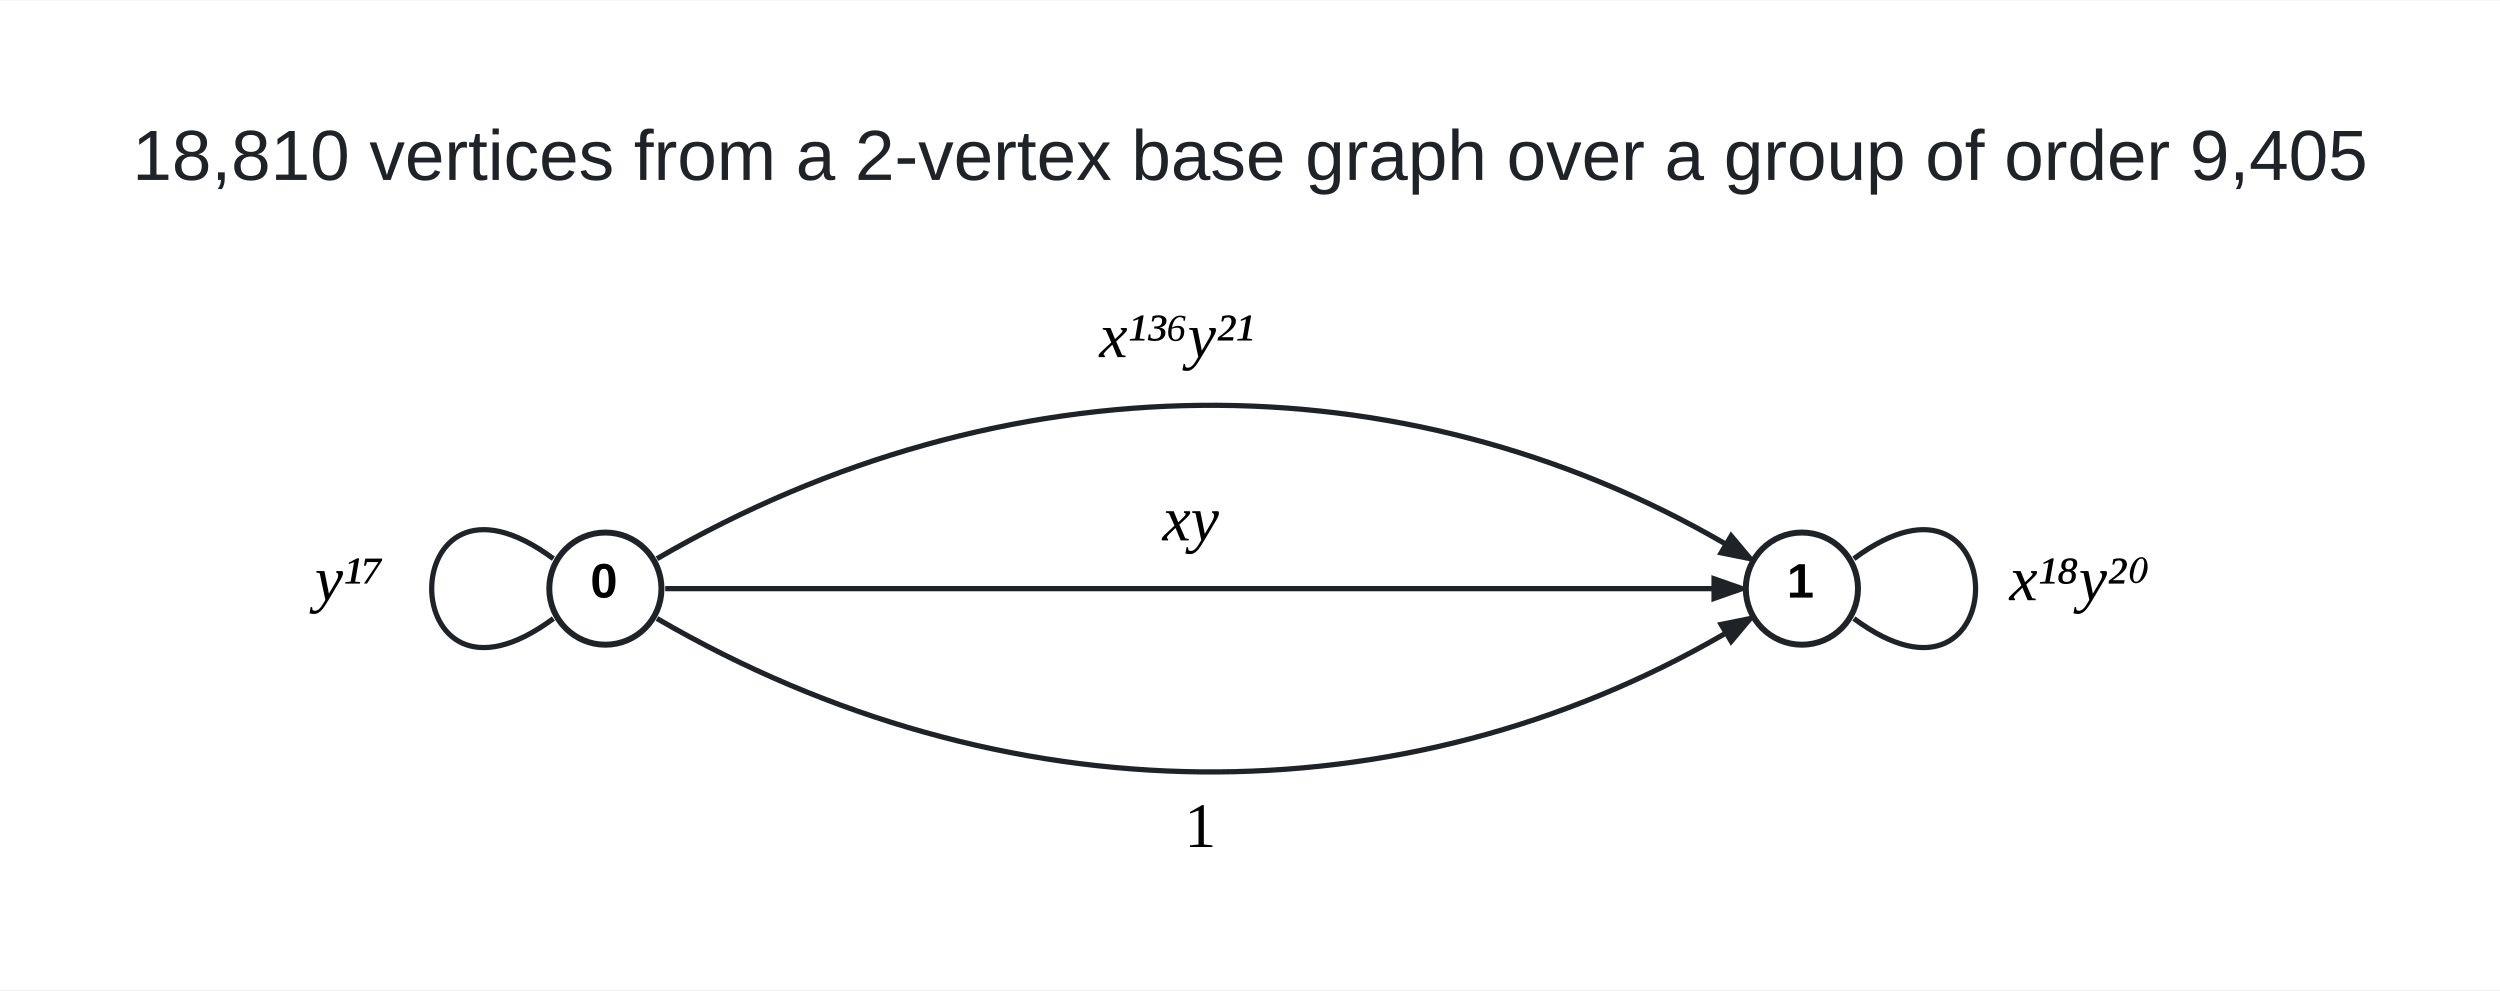
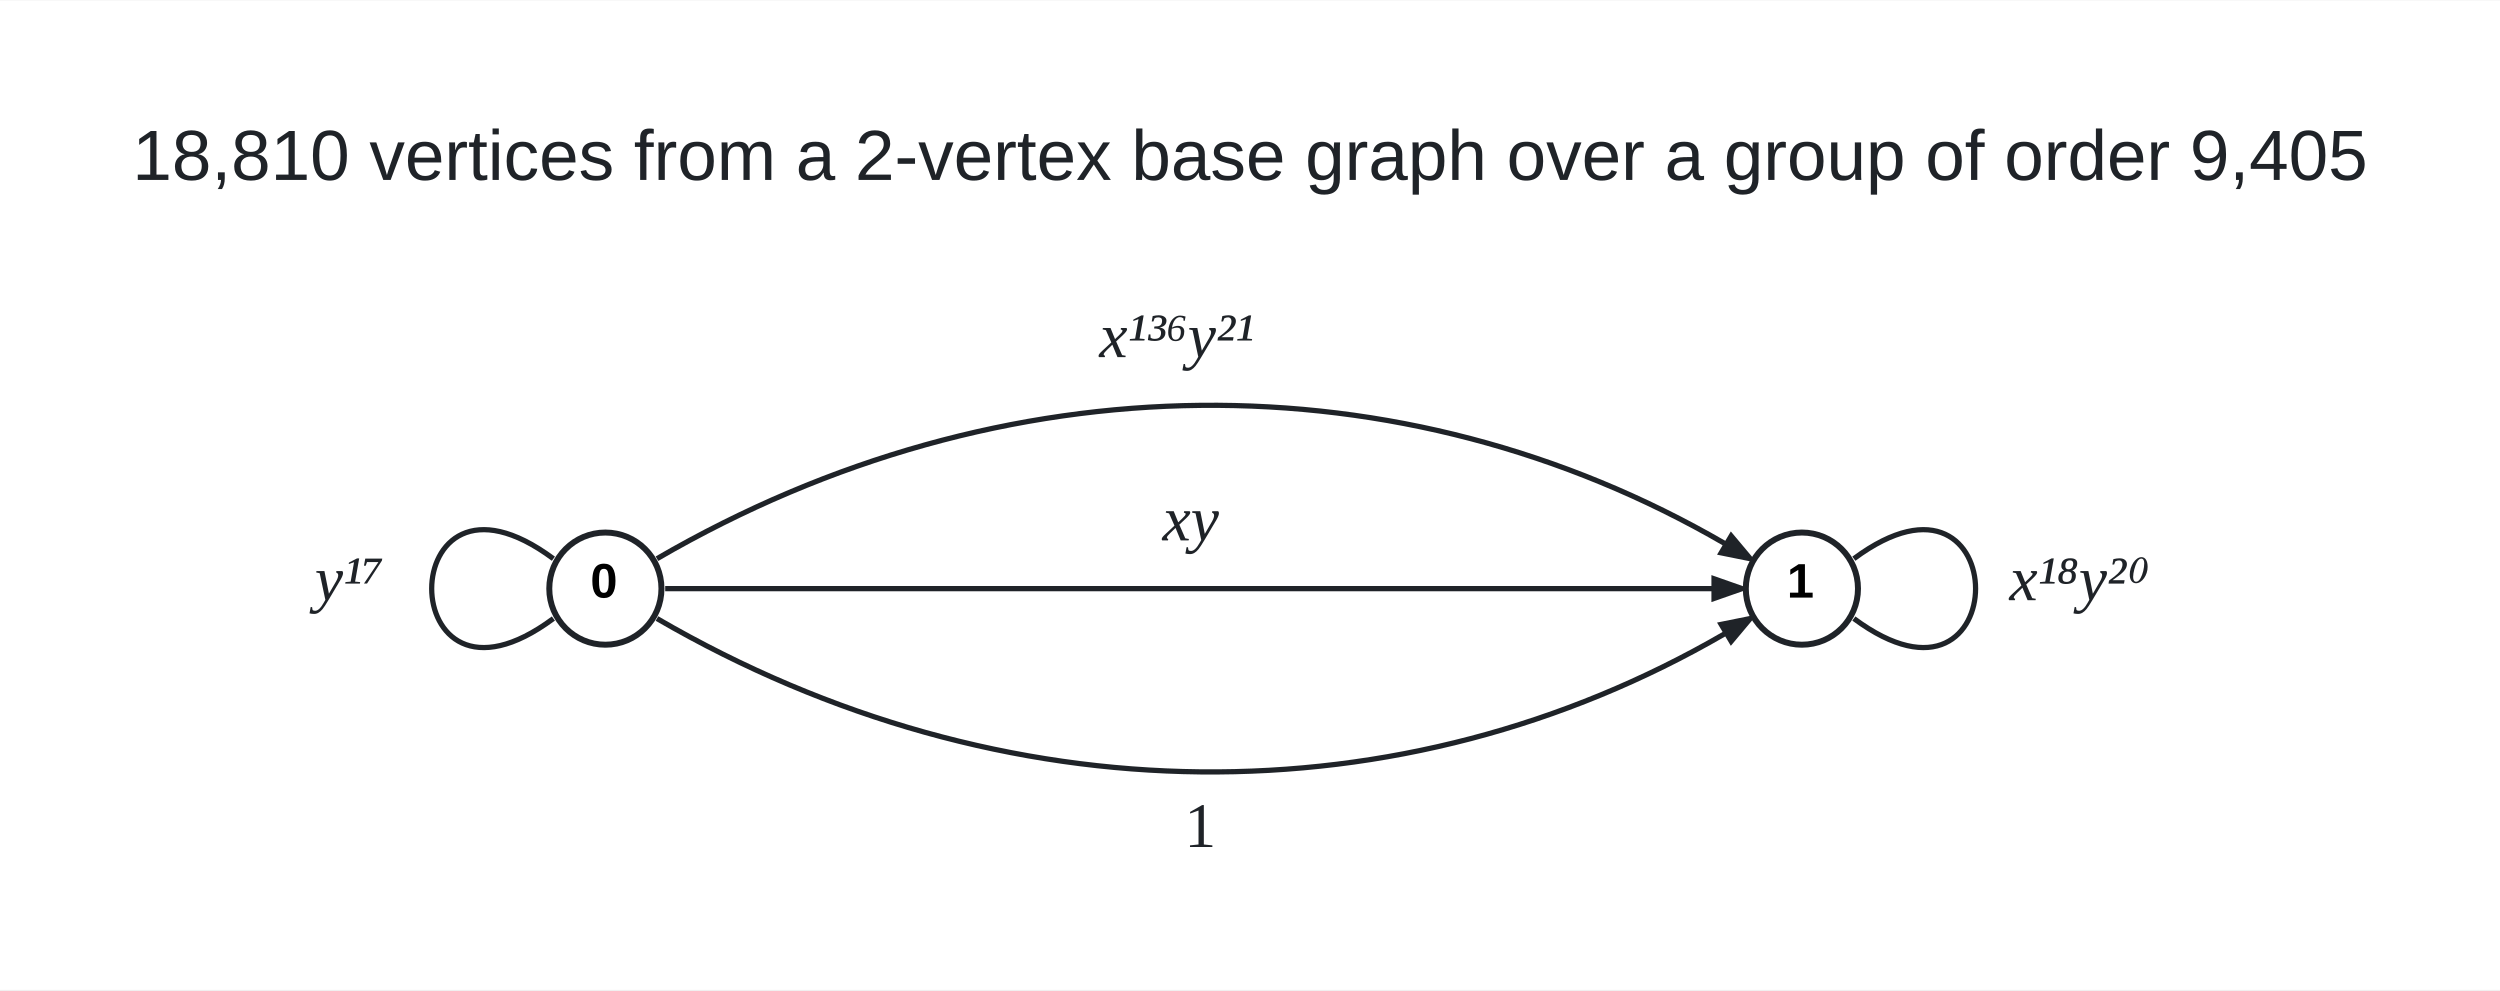
<svg xmlns="http://www.w3.org/2000/svg" width="669pt" height="265pt" viewBox="0.00 0.00 668.60 264.60">
  <g id="graph0" class="graph" transform="scale(1 1) rotate(0) translate(76.2 235.8)">
    <polygon fill="white" stroke="transparent" points="-76.2,28.8 -76.2,-235.8 592.4,-235.8 592.4,28.8 -76.2,28.8" />
    <text text-anchor="middle" x="258.1" y="-187.8" font-family="Arial" font-size="19.00" fill="#1f2328">18,810 vertices from a 2-vertex base graph over a group of order 9,405</text>
    <text text-anchor="middle" x="258.1" y="-166.8" font-family="Arial" font-size="19.00" fill="#1f2328"> </text>
    <g id="edge1" class="edge">
      <path fill="none" stroke="#1f2328" stroke-width="1.4" d="M99.5,-70.5C192.4,-16.5 299,-16.5 385,-66.4" />
      <polygon fill="#1f2328" stroke="#1f2328" stroke-width="1.4" points="384.11,-68.93 391.9,-70.5 386.79,-64.41 384.11,-68.93" />
    </g>
    <g id="edge2" class="edge">
      <path fill="none" stroke="#1f2328" stroke-width="1.4" d="M101.7,-78.5C192.4,-78.5 299,-78.5 381.7,-78.5" />
      <polygon fill="#1f2328" stroke="#1f2328" stroke-width="1.4" points="382.2,-81.13 389.7,-78.5 382.2,-75.88 382.2,-81.13" />
    </g>
    <g id="edge3" class="edge">
      <path fill="none" stroke="#1f2328" stroke-width="1.4" d="M99.5,-86.5C192.4,-140.5 299,-140.5 385,-90.6" />
      <polygon fill="#1f2328" stroke="#1f2328" stroke-width="1.4" points="386.79,-92.59 391.9,-86.5 384.11,-88.07 386.79,-92.59" />
    </g>
    <g id="edge4" class="edge">
      <path fill="none" stroke="#1f2328" stroke-width="1.4" d="M71.8,-70.5C28.4,-38.3 28.4,-118.7 71.8,-86.5" />
    </g>
    <g id="edge5" class="edge">
      <path fill="none" stroke="#1f2328" stroke-width="1.4" d="M419.6,-86.5C463,-118.7 463,-38.3 419.6,-70.5" />
    </g>
    <g id="node1" class="node">
      <ellipse fill="white" stroke="#1f2328" stroke-width="1.6" cx="85.7" cy="-78.5" rx="15" ry="15" />
      <text text-anchor="start" x="81.7" y="-76.1" font-family="Arial" font-weight="bold" font-size="13.00">0</text>
    </g>
    <g id="node2" class="node">
      <ellipse fill="white" stroke="#1f2328" stroke-width="1.6" cx="405.7" cy="-78.5" rx="15" ry="15" />
      <text text-anchor="start" x="401.7" y="-76.1" font-family="Arial" font-weight="bold" font-size="13.00">1</text>
    </g>
    <g id="node3" class="node">
-       <text text-anchor="middle" x="244.8" y="-9.4" font-family="Times New Roman" font-size="17.00">1</text>
+       <text text-anchor="middle" x="244.8" y="-9.4" font-family="Times New Roman" font-size="17.00" fill="#1f2328">1</text>
    </g>
    <g id="node4" class="node">
-       <text text-anchor="start" x="234.7" y="-91.4" font-family="Times New Roman" font-style="italic" font-size="17.00">xy</text>
+       <text text-anchor="start" x="234.7" y="-91.4" font-family="Times New Roman" font-style="italic" font-size="17.00" fill="#1f2328">xy</text>
    </g>
    <g id="node5" class="node">
-       <text text-anchor="start" x="217.8" y="-140.4" font-family="Times New Roman" font-style="italic" font-size="17.00">x¹³⁶y²¹</text>
+       <text text-anchor="start" x="217.8" y="-140.4" font-family="Times New Roman" font-style="italic" font-size="17.00" fill="#1f2328">x¹³⁶y²¹</text>
    </g>
    <g id="node8" class="node">
-       <text text-anchor="start" x="8" y="-75.4" font-family="Times New Roman" font-style="italic" font-size="17.00">y¹⁷</text>
+       <text text-anchor="start" x="8" y="-75.4" font-family="Times New Roman" font-style="italic" font-size="17.00" fill="#1f2328">y¹⁷</text>
    </g>
    <g id="node11" class="node">
-       <text text-anchor="start" x="461.2" y="-75.4" font-family="Times New Roman" font-style="italic" font-size="17.00">x¹⁸y²⁰</text>
+       <text text-anchor="start" x="461.2" y="-75.4" font-family="Times New Roman" font-style="italic" font-size="17.00" fill="#1f2328">x¹⁸y²⁰</text>
    </g>
  </g>
</svg>
